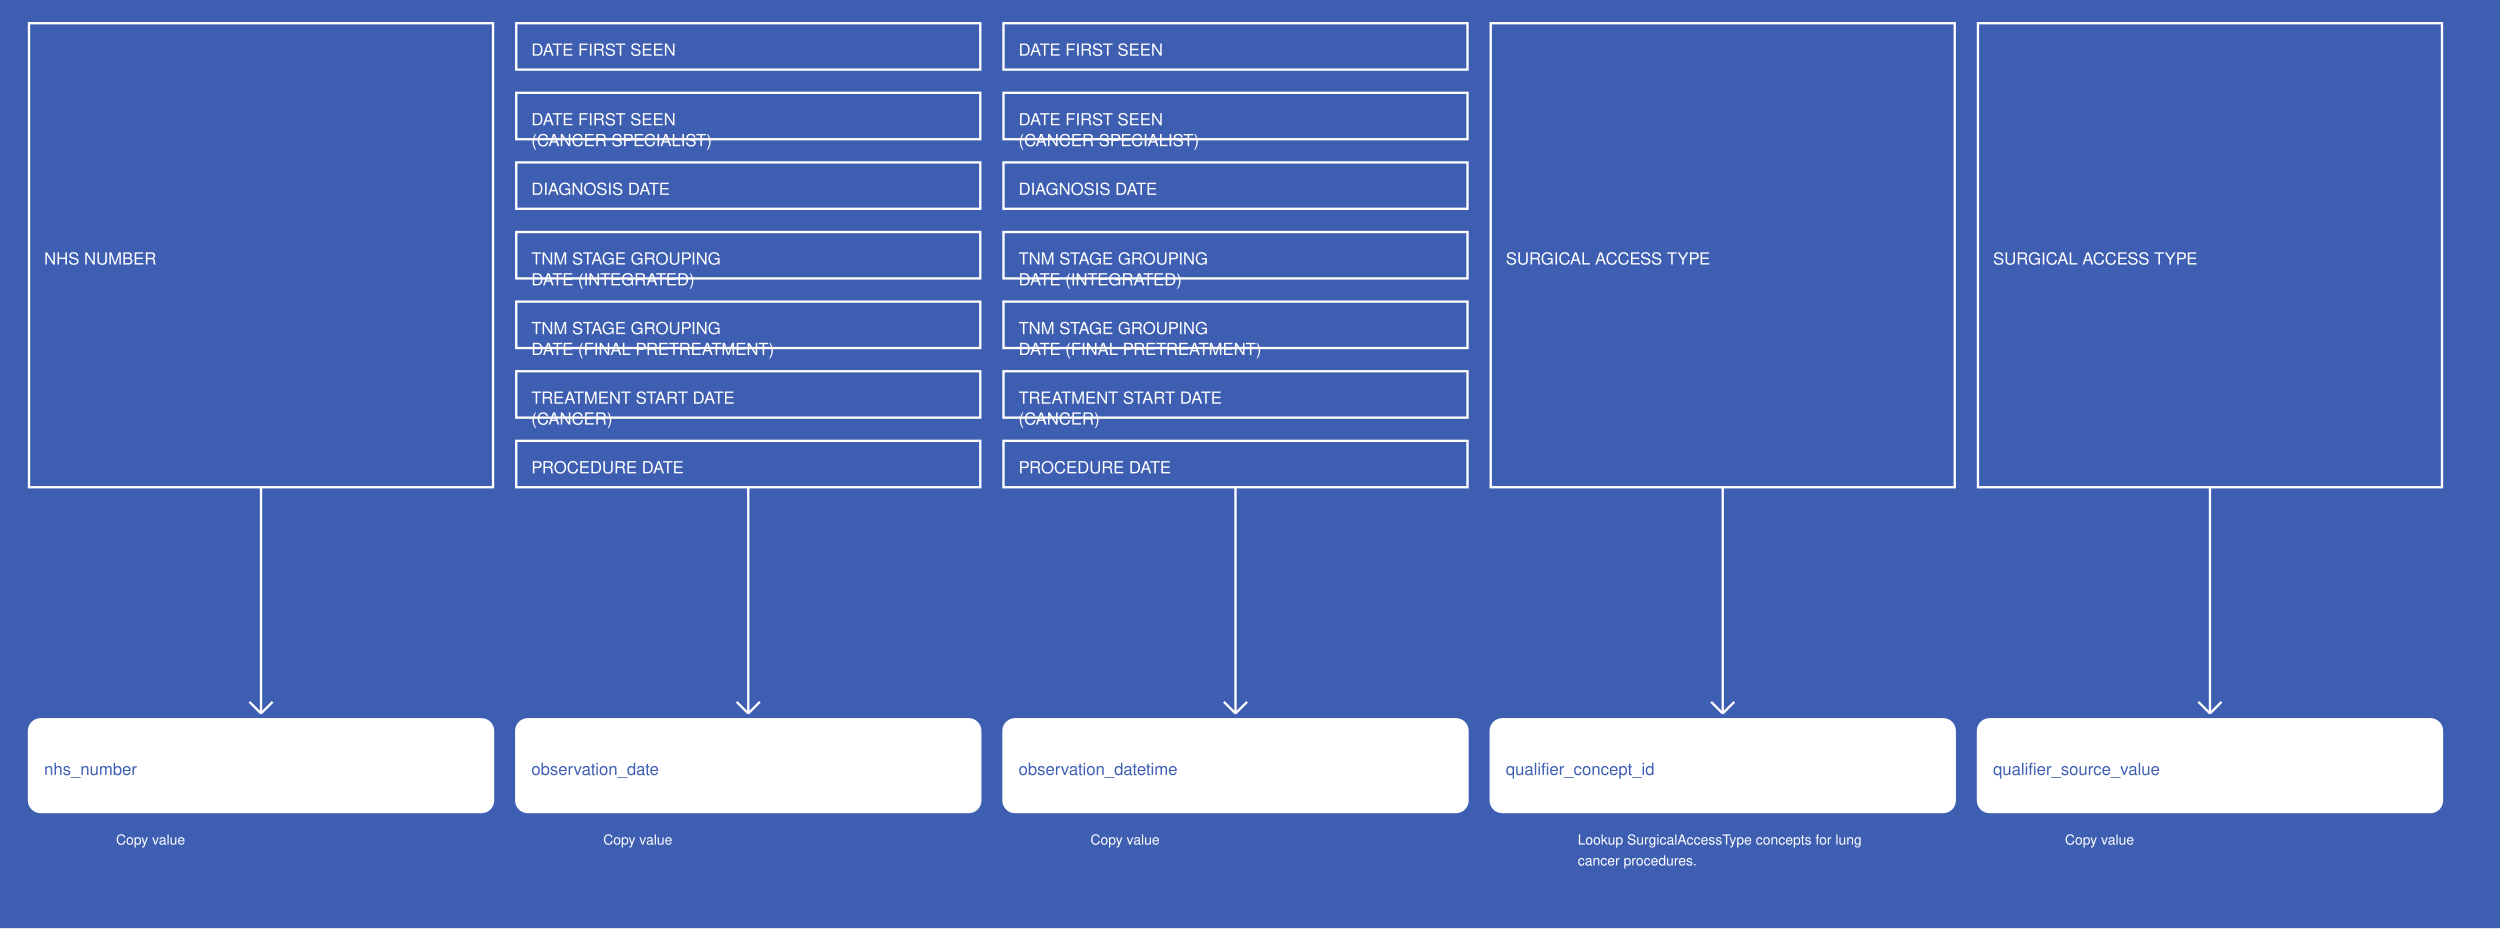
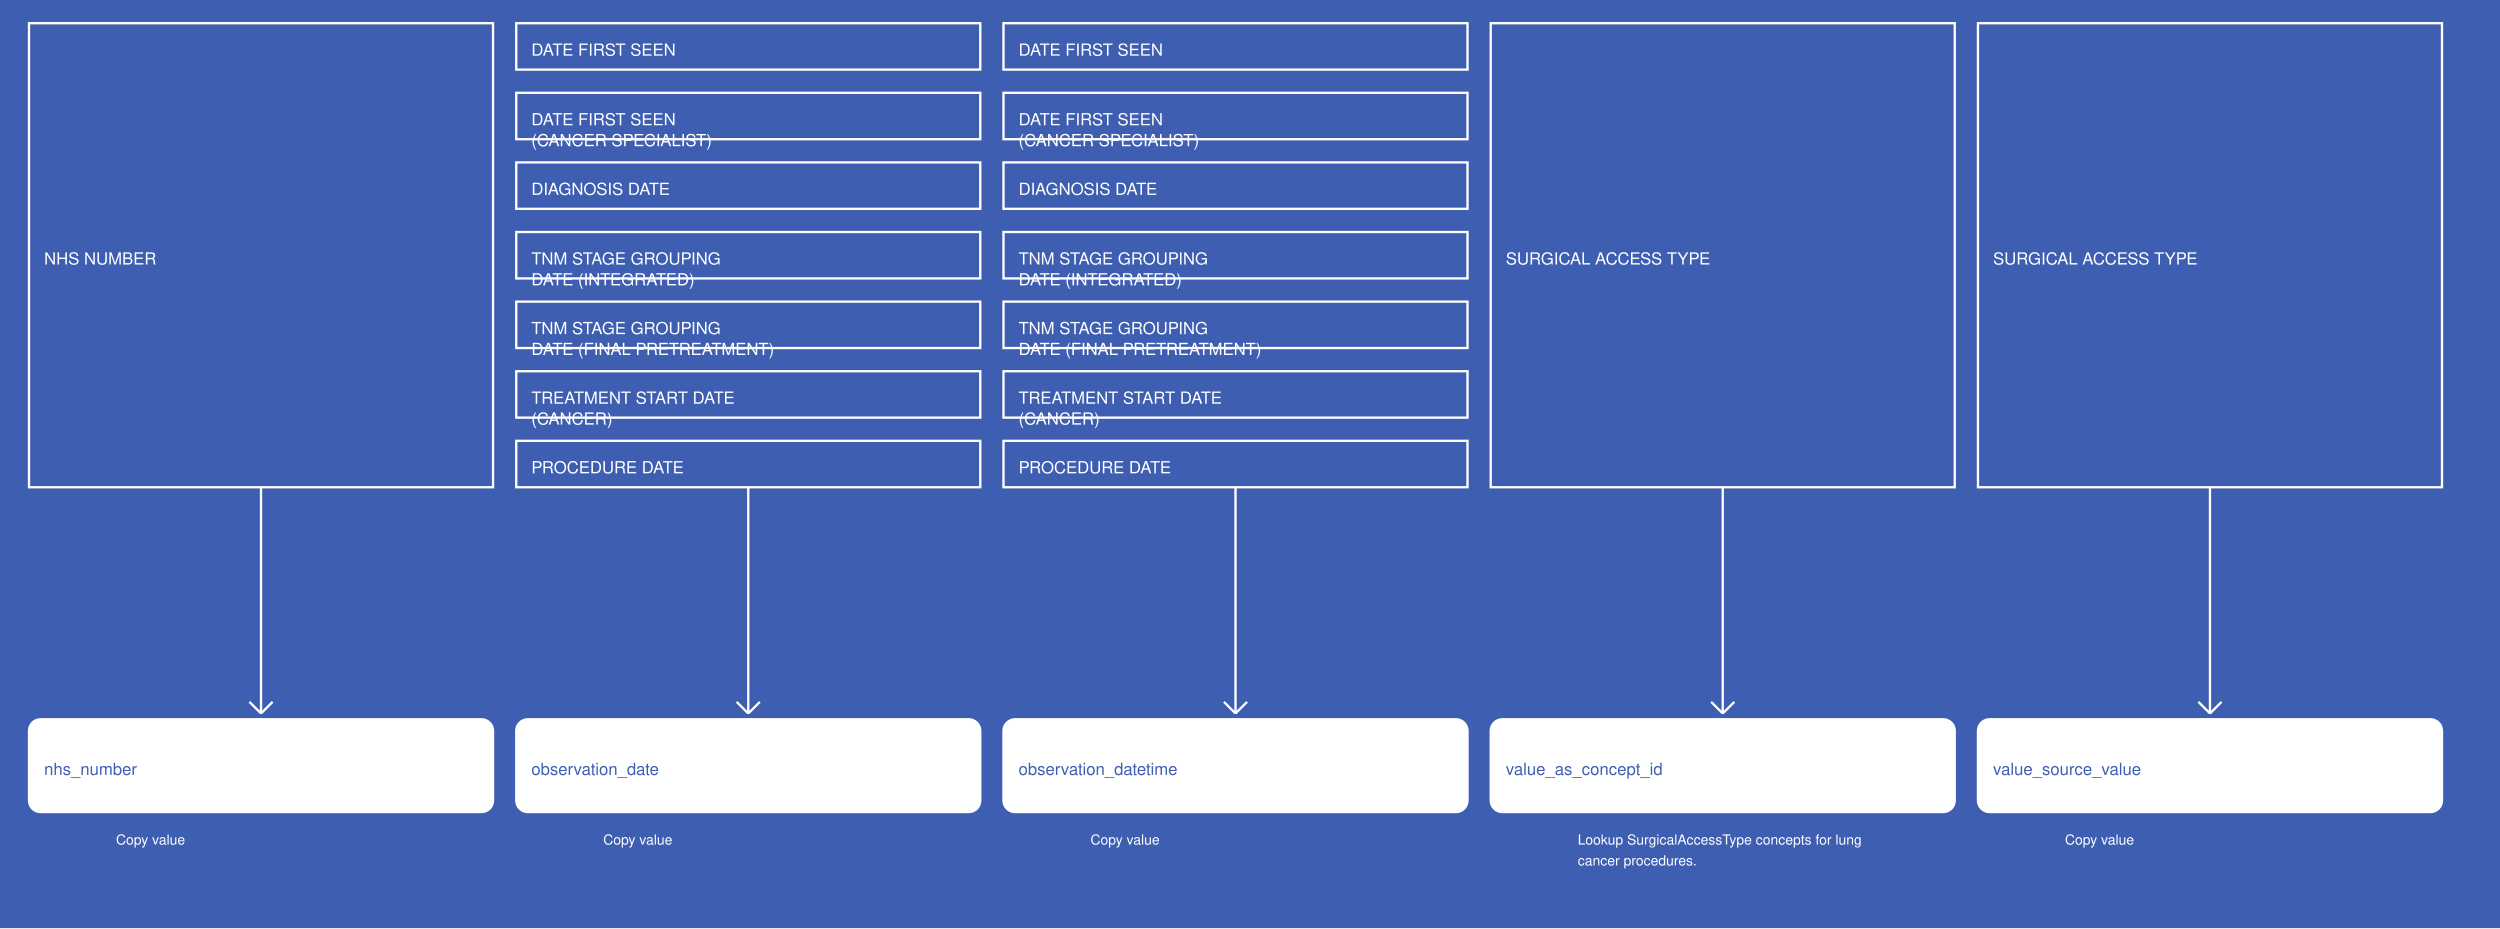
<svg xmlns="http://www.w3.org/2000/svg" width="2155" height="800">
  <rect width="100%" height="100%" fill="#3E5EB2" />
  <g>
    <rect x="25" y="20" width="400" height="400" fill="#3E5EB2" stroke="white" stroke-width="2" />
    <text x="38" y="228" fill="white" font-family="Helvetica" font-size="1.2em" text-anchor="start">NHS NUMBER</text>
  </g>
  <g>
    <line x1="225" y1="420" x2="225" y2="615" stroke="white" stroke-width="2" />
    <line x1="215" y1="605" x2="225" y2="615" stroke="white" stroke-width="2" />
    <line x1="235" y1="605" x2="225" y2="615" stroke="white" stroke-width="2" />
    <text x="100" y="728" fill="white" font-size="1em" font-family="Helvetica">Copy value</text>
  </g>
  <g>
    <rect x="25" y="620" width="400" height="80" fill="white" stroke="white" stroke-width="2" rx="10" />
    <text x="38" y="668" fill="#3E5EB2" font-family="Helvetica" font-size="1.2em" text-anchor="start">nhs_number</text>
  </g>
  <g>
    <rect x="445" y="20" width="400" height="40" fill="#3E5EB2" stroke="white" stroke-width="2" />
    <text x="458" y="48" fill="white" font-family="Helvetica" font-size="1.2em" text-anchor="start">DATE FIRST SEEN</text>
  </g>
  <g>
    <rect x="445" y="80" width="400" height="40" fill="#3E5EB2" stroke="white" stroke-width="2" />
    <text x="458" y="108" fill="white" font-family="Helvetica" font-size="1.2em" text-anchor="start">DATE FIRST SEEN</text>
    <text x="458" y="126" fill="white" font-family="Helvetica" font-size="1.2em" text-anchor="start">(CANCER SPECIALIST)</text>
  </g>
  <g>
    <rect x="445" y="140" width="400" height="40" fill="#3E5EB2" stroke="white" stroke-width="2" />
    <text x="458" y="168" fill="white" font-family="Helvetica" font-size="1.2em" text-anchor="start">DIAGNOSIS DATE</text>
  </g>
  <g>
    <rect x="445" y="200" width="400" height="40" fill="#3E5EB2" stroke="white" stroke-width="2" />
    <text x="458" y="228" fill="white" font-family="Helvetica" font-size="1.2em" text-anchor="start">TNM STAGE GROUPING</text>
    <text x="458" y="246" fill="white" font-family="Helvetica" font-size="1.2em" text-anchor="start">DATE (INTEGRATED)</text>
  </g>
  <g>
    <rect x="445" y="260" width="400" height="40" fill="#3E5EB2" stroke="white" stroke-width="2" />
    <text x="458" y="288" fill="white" font-family="Helvetica" font-size="1.2em" text-anchor="start">TNM STAGE GROUPING</text>
    <text x="458" y="306" fill="white" font-family="Helvetica" font-size="1.2em" text-anchor="start">DATE (FINAL PRETREATMENT)</text>
  </g>
  <g>
    <rect x="445" y="320" width="400" height="40" fill="#3E5EB2" stroke="white" stroke-width="2" />
    <text x="458" y="348" fill="white" font-family="Helvetica" font-size="1.2em" text-anchor="start">TREATMENT START DATE</text>
    <text x="458" y="366" fill="white" font-family="Helvetica" font-size="1.2em" text-anchor="start">(CANCER)</text>
  </g>
  <g>
    <rect x="445" y="380" width="400" height="40" fill="#3E5EB2" stroke="white" stroke-width="2" />
    <text x="458" y="408" fill="white" font-family="Helvetica" font-size="1.2em" text-anchor="start">PROCEDURE DATE</text>
  </g>
  <g>
    <line x1="645" y1="420" x2="645" y2="615" stroke="white" stroke-width="2" />
    <line x1="635" y1="605" x2="645" y2="615" stroke="white" stroke-width="2" />
    <line x1="655" y1="605" x2="645" y2="615" stroke="white" stroke-width="2" />
    <text x="520" y="728" fill="white" font-size="1em" font-family="Helvetica">Copy value</text>
  </g>
  <g>
    <rect x="445" y="620" width="400" height="80" fill="white" stroke="white" stroke-width="2" rx="10" />
    <text x="458" y="668" fill="#3E5EB2" font-family="Helvetica" font-size="1.2em" text-anchor="start">observation_date</text>
  </g>
  <g>
    <rect x="865" y="20" width="400" height="40" fill="#3E5EB2" stroke="white" stroke-width="2" />
    <text x="878" y="48" fill="white" font-family="Helvetica" font-size="1.2em" text-anchor="start">DATE FIRST SEEN</text>
  </g>
  <g>
    <rect x="865" y="80" width="400" height="40" fill="#3E5EB2" stroke="white" stroke-width="2" />
    <text x="878" y="108" fill="white" font-family="Helvetica" font-size="1.2em" text-anchor="start">DATE FIRST SEEN</text>
    <text x="878" y="126" fill="white" font-family="Helvetica" font-size="1.2em" text-anchor="start">(CANCER SPECIALIST)</text>
  </g>
  <g>
    <rect x="865" y="140" width="400" height="40" fill="#3E5EB2" stroke="white" stroke-width="2" />
    <text x="878" y="168" fill="white" font-family="Helvetica" font-size="1.2em" text-anchor="start">DIAGNOSIS DATE</text>
  </g>
  <g>
    <rect x="865" y="200" width="400" height="40" fill="#3E5EB2" stroke="white" stroke-width="2" />
    <text x="878" y="228" fill="white" font-family="Helvetica" font-size="1.2em" text-anchor="start">TNM STAGE GROUPING</text>
    <text x="878" y="246" fill="white" font-family="Helvetica" font-size="1.2em" text-anchor="start">DATE (INTEGRATED)</text>
  </g>
  <g>
    <rect x="865" y="260" width="400" height="40" fill="#3E5EB2" stroke="white" stroke-width="2" />
    <text x="878" y="288" fill="white" font-family="Helvetica" font-size="1.2em" text-anchor="start">TNM STAGE GROUPING</text>
    <text x="878" y="306" fill="white" font-family="Helvetica" font-size="1.2em" text-anchor="start">DATE (FINAL PRETREATMENT)</text>
  </g>
  <g>
    <rect x="865" y="320" width="400" height="40" fill="#3E5EB2" stroke="white" stroke-width="2" />
    <text x="878" y="348" fill="white" font-family="Helvetica" font-size="1.2em" text-anchor="start">TREATMENT START DATE</text>
    <text x="878" y="366" fill="white" font-family="Helvetica" font-size="1.2em" text-anchor="start">(CANCER)</text>
  </g>
  <g>
    <rect x="865" y="380" width="400" height="40" fill="#3E5EB2" stroke="white" stroke-width="2" />
    <text x="878" y="408" fill="white" font-family="Helvetica" font-size="1.2em" text-anchor="start">PROCEDURE DATE</text>
  </g>
  <g>
    <line x1="1065" y1="420" x2="1065" y2="615" stroke="white" stroke-width="2" />
    <line x1="1055" y1="605" x2="1065" y2="615" stroke="white" stroke-width="2" />
    <line x1="1075" y1="605" x2="1065" y2="615" stroke="white" stroke-width="2" />
    <text x="940" y="728" fill="white" font-size="1em" font-family="Helvetica">Copy value</text>
  </g>
  <g>
    <rect x="865" y="620" width="400" height="80" fill="white" stroke="white" stroke-width="2" rx="10" />
    <text x="878" y="668" fill="#3E5EB2" font-family="Helvetica" font-size="1.2em" text-anchor="start">observation_datetime</text>
  </g>
  <g>
    <rect x="1285" y="20" width="400" height="400" fill="#3E5EB2" stroke="white" stroke-width="2" />
    <text x="1298" y="228" fill="white" font-family="Helvetica" font-size="1.2em" text-anchor="start">SURGICAL ACCESS TYPE</text>
  </g>
  <g>
    <line x1="1485" y1="420" x2="1485" y2="615" stroke="white" stroke-width="2" />
    <line x1="1475" y1="605" x2="1485" y2="615" stroke="white" stroke-width="2" />
    <line x1="1495" y1="605" x2="1485" y2="615" stroke="white" stroke-width="2" />
    <text x="1360" y="728" fill="white" font-size="1em" font-family="Helvetica">Lookup SurgicalAccessType concepts for lung</text>
    <text x="1360" y="746" fill="white" font-size="1em" font-family="Helvetica">cancer procedures.</text>
  </g>
  <g>
    <rect x="1285" y="620" width="400" height="80" fill="white" stroke="white" stroke-width="2" rx="10" />
-     <text x="1298" y="668" fill="#3E5EB2" font-family="Helvetica" font-size="1.2em" text-anchor="start">qualifier_concept_id</text>
+     <text x="1298" y="668" fill="#3E5EB2" font-family="Helvetica" font-size="1.2em" text-anchor="start">value_as_concept_id</text>
  </g>
  <g>
    <rect x="1705" y="20" width="400" height="400" fill="#3E5EB2" stroke="white" stroke-width="2" />
    <text x="1718" y="228" fill="white" font-family="Helvetica" font-size="1.2em" text-anchor="start">SURGICAL ACCESS TYPE</text>
  </g>
  <g>
    <line x1="1905" y1="420" x2="1905" y2="615" stroke="white" stroke-width="2" />
    <line x1="1895" y1="605" x2="1905" y2="615" stroke="white" stroke-width="2" />
    <line x1="1915" y1="605" x2="1905" y2="615" stroke="white" stroke-width="2" />
    <text x="1780" y="728" fill="white" font-size="1em" font-family="Helvetica">Copy value</text>
  </g>
  <g>
    <rect x="1705" y="620" width="400" height="80" fill="white" stroke="white" stroke-width="2" rx="10" />
-     <text x="1718" y="668" fill="#3E5EB2" font-family="Helvetica" font-size="1.2em" text-anchor="start">qualifier_source_value</text>
+     <text x="1718" y="668" fill="#3E5EB2" font-family="Helvetica" font-size="1.2em" text-anchor="start">value_source_value</text>
  </g>
</svg>
